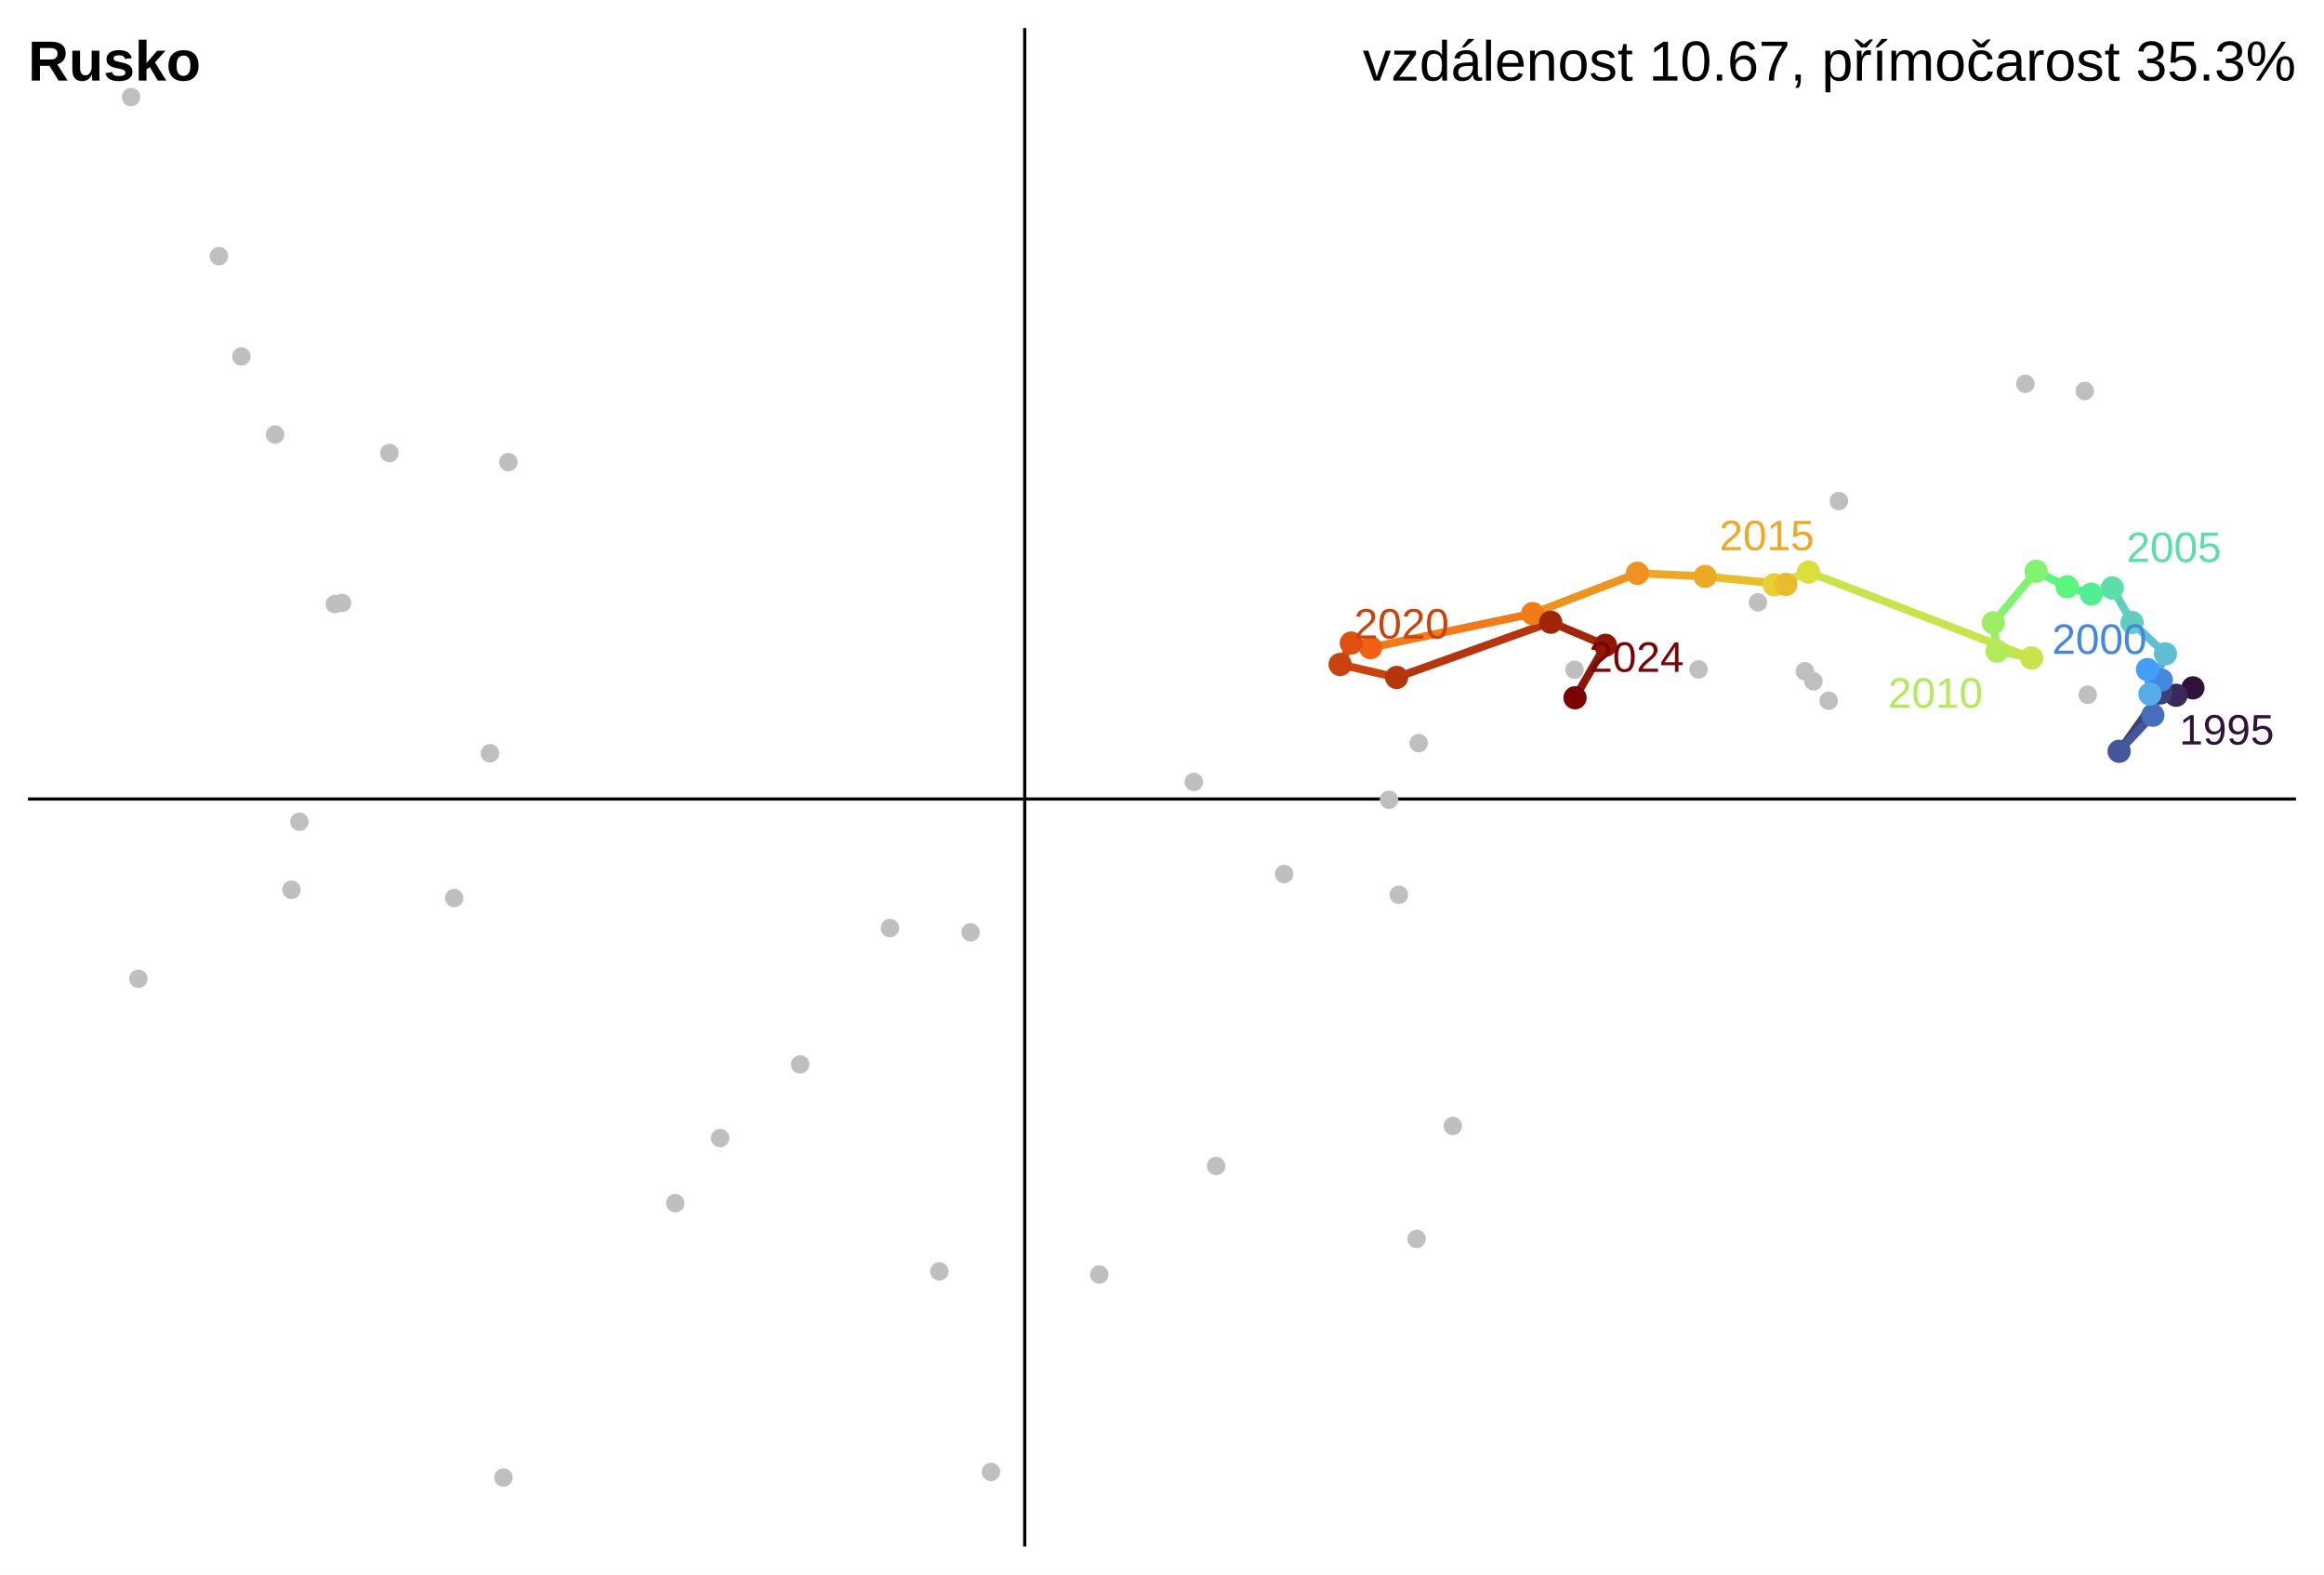
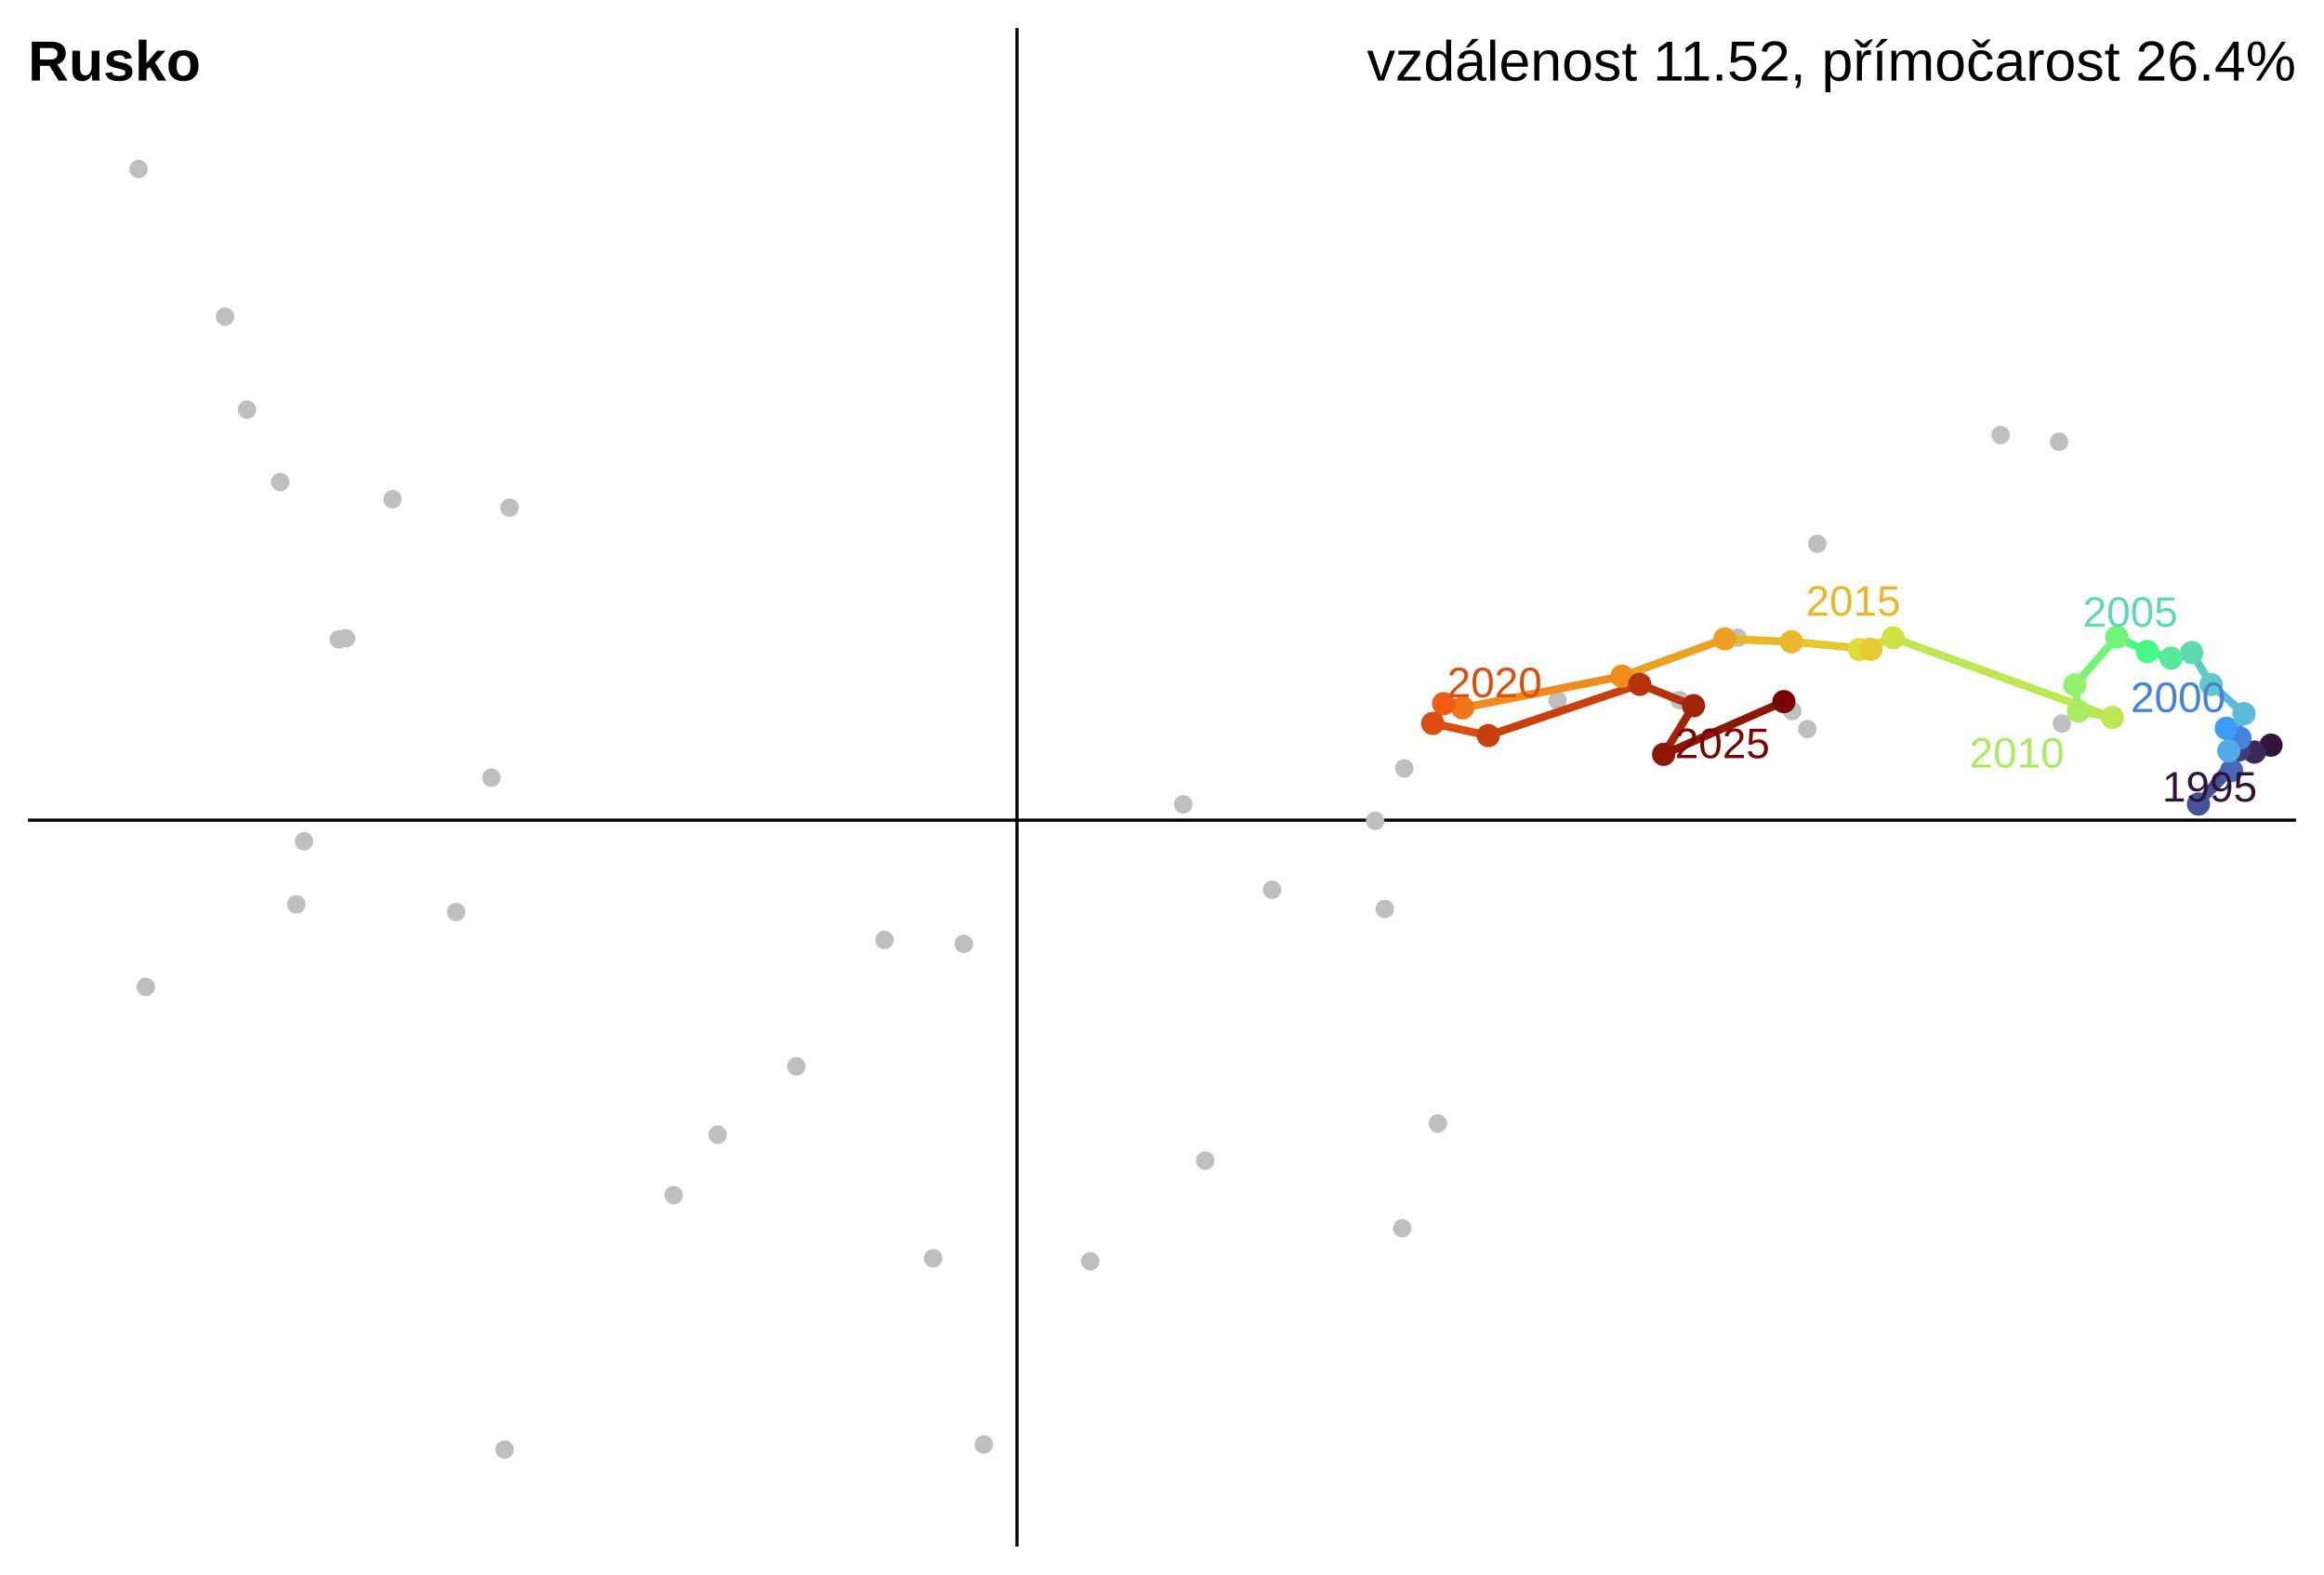
<svg xmlns="http://www.w3.org/2000/svg" width="620.00pt" height="420.00pt" viewBox="0 0 620.00 420.00">
  <g class="svglite">
    <defs>
      <style type="text/css">
    .svglite line, .svglite polyline, .svglite polygon, .svglite path, .svglite rect, .svglite circle {
      fill: none;
      stroke: #000000;
      stroke-linecap: round;
      stroke-linejoin: round;
      stroke-miterlimit: 10.00;
    }
    .svglite text {
      white-space: pre;
    }
    .svglite g.glyphgroup path {
      fill: inherit;
      stroke: none;
    }
  </style>
    </defs>
    <rect width="100%" height="100%" style="stroke: none; fill: #FFFFFF;" />
    <defs>
      <clipPath id="cpMC4wMHw2MjAuMDB8MC4wMHw0MjAuMDA=">
        <rect x="0.00" y="0.00" width="620.00" height="420.00" />
      </clipPath>
    </defs>
    <g clip-path="url(#cpMC4wMHw2MjAuMDB8MC4wMHw0MjAuMDA=)">
      <rect x="0.00" y="0.00" width="620.00" height="420.00" style="stroke-width: 1.45; stroke: none; fill: #FFFFFF;" />
    </g>
    <defs>
      <clipPath id="cpNy40N3w2MTIuNTN8Ny40N3w0MTIuNTM=">
        <rect x="7.47" y="7.47" width="605.06" height="405.06" />
      </clipPath>
    </defs>
    <g clip-path="url(#cpNy40N3w2MTIuNTN8Ny40N3w0MTIuNTM=)">
-       <line x1="7.47" y1="213.12" x2="612.53" y2="213.12" style="stroke-width: 0.85; stroke-linecap: butt;" />
-       <line x1="273.38" y1="412.53" x2="273.38" y2="7.47" style="stroke-width: 0.85; stroke-linecap: butt;" />
-       <circle cx="490.58" cy="133.65" r="1.98" style="stroke-width: 0.97; stroke: #BFBFBF; fill: #BFBFBF;" />
-       <circle cx="213.46" cy="283.92" r="1.98" style="stroke-width: 0.97; stroke: #BFBFBF; fill: #BFBFBF;" />
-       <circle cx="469.00" cy="160.66" r="1.98" style="stroke-width: 0.97; stroke: #BFBFBF; fill: #BFBFBF;" />
-       <circle cx="77.76" cy="237.34" r="1.98" style="stroke-width: 0.97; stroke: #BFBFBF; fill: #BFBFBF;" />
-       <circle cx="556.97" cy="185.32" r="1.98" style="stroke-width: 0.97; stroke: #BFBFBF; fill: #BFBFBF;" />
-       <circle cx="378.49" cy="198.22" r="1.98" style="stroke-width: 0.97; stroke: #BFBFBF; fill: #BFBFBF;" />
-       <circle cx="89.32" cy="161.12" r="1.98" style="stroke-width: 0.97; stroke: #BFBFBF; fill: #BFBFBF;" />
-       <circle cx="370.57" cy="213.33" r="1.98" style="stroke-width: 0.97; stroke: #BFBFBF; fill: #BFBFBF;" />
-       <circle cx="264.37" cy="392.63" r="1.98" style="stroke-width: 0.97; stroke: #BFBFBF; fill: #BFBFBF;" />
-       <circle cx="73.39" cy="115.92" r="1.98" style="stroke-width: 0.97; stroke: #BFBFBF; fill: #BFBFBF;" />
-       <circle cx="237.42" cy="247.55" r="1.98" style="stroke-width: 0.97; stroke: #BFBFBF; fill: #BFBFBF;" />
-       <circle cx="91.26" cy="160.82" r="1.98" style="stroke-width: 0.97; stroke: #BFBFBF; fill: #BFBFBF;" />
-       <circle cx="180.17" cy="320.93" r="1.98" style="stroke-width: 0.97; stroke: #BFBFBF; fill: #BFBFBF;" />
-       <circle cx="540.33" cy="102.38" r="1.98" style="stroke-width: 0.97; stroke: #BFBFBF; fill: #BFBFBF;" />
-       <circle cx="134.31" cy="394.12" r="1.98" style="stroke-width: 0.97; stroke: #BFBFBF; fill: #BFBFBF;" />
-       <circle cx="324.44" cy="311.01" r="1.98" style="stroke-width: 0.97; stroke: #BFBFBF; fill: #BFBFBF;" />
-       <circle cx="373.18" cy="238.66" r="1.98" style="stroke-width: 0.97; stroke: #BFBFBF; fill: #BFBFBF;" />
-       <circle cx="34.97" cy="25.88" r="1.98" style="stroke-width: 0.97; stroke: #BFBFBF; fill: #BFBFBF;" />
-       <circle cx="135.64" cy="123.27" r="1.98" style="stroke-width: 0.97; stroke: #BFBFBF; fill: #BFBFBF;" />
-       <circle cx="250.60" cy="339.12" r="1.98" style="stroke-width: 0.97; stroke: #BFBFBF; fill: #BFBFBF;" />
-       <circle cx="342.59" cy="233.13" r="1.98" style="stroke-width: 0.97; stroke: #BFBFBF; fill: #BFBFBF;" />
-       <circle cx="318.49" cy="208.57" r="1.98" style="stroke-width: 0.97; stroke: #BFBFBF; fill: #BFBFBF;" />
-       <circle cx="556.18" cy="104.30" r="1.98" style="stroke-width: 0.97; stroke: #BFBFBF; fill: #BFBFBF;" />
-       <circle cx="420.07" cy="178.65" r="1.98" style="stroke-width: 0.97; stroke: #BFBFBF; fill: #BFBFBF;" />
-       <circle cx="36.92" cy="261.08" r="1.98" style="stroke-width: 0.97; stroke: #BFBFBF; fill: #BFBFBF;" />
-       <circle cx="103.89" cy="120.84" r="1.98" style="stroke-width: 0.97; stroke: #BFBFBF; fill: #BFBFBF;" />
-       <circle cx="58.41" cy="68.32" r="1.98" style="stroke-width: 0.97; stroke: #BFBFBF; fill: #BFBFBF;" />
-       <circle cx="387.58" cy="300.33" r="1.98" style="stroke-width: 0.97; stroke: #BFBFBF; fill: #BFBFBF;" />
-       <circle cx="258.94" cy="248.69" r="1.98" style="stroke-width: 0.97; stroke: #BFBFBF; fill: #BFBFBF;" />
-       <circle cx="453.14" cy="178.57" r="1.98" style="stroke-width: 0.97; stroke: #BFBFBF; fill: #BFBFBF;" />
-       <circle cx="481.51" cy="179.03" r="1.98" style="stroke-width: 0.97; stroke: #BFBFBF; fill: #BFBFBF;" />
-       <circle cx="483.79" cy="181.73" r="1.98" style="stroke-width: 0.97; stroke: #BFBFBF; fill: #BFBFBF;" />
-       <circle cx="377.92" cy="330.46" r="1.98" style="stroke-width: 0.97; stroke: #BFBFBF; fill: #BFBFBF;" />
-       <circle cx="293.26" cy="339.97" r="1.98" style="stroke-width: 0.97; stroke: #BFBFBF; fill: #BFBFBF;" />
-       <circle cx="192.11" cy="303.57" r="1.98" style="stroke-width: 0.97; stroke: #BFBFBF; fill: #BFBFBF;" />
-       <circle cx="64.39" cy="95.07" r="1.98" style="stroke-width: 0.97; stroke: #BFBFBF; fill: #BFBFBF;" />
-       <circle cx="79.87" cy="219.19" r="1.98" style="stroke-width: 0.97; stroke: #BFBFBF; fill: #BFBFBF;" />
-       <circle cx="487.85" cy="186.91" r="1.98" style="stroke-width: 0.97; stroke: #BFBFBF; fill: #BFBFBF;" />
-       <circle cx="121.16" cy="239.54" r="1.98" style="stroke-width: 0.97; stroke: #BFBFBF; fill: #BFBFBF;" />
-       <circle cx="130.72" cy="200.92" r="1.98" style="stroke-width: 0.97; stroke: #BFBFBF; fill: #BFBFBF;" />
-       <line x1="585.03" y1="183.48" x2="580.53" y2="185.45" style="stroke-width: 2.13; stroke: #30123B; stroke-linecap: butt;" />
-       <line x1="580.53" y1="185.45" x2="576.43" y2="184.82" style="stroke-width: 2.13; stroke: #3A2859; stroke-linecap: butt;" />
-       <line x1="576.43" y1="184.82" x2="565.34" y2="200.40" style="stroke-width: 2.13; stroke: #413F79; stroke-linecap: butt;" />
-       <line x1="565.34" y1="200.40" x2="574.34" y2="190.78" style="stroke-width: 2.13; stroke: #45569A; stroke-linecap: butt;" />
-       <line x1="574.34" y1="190.78" x2="576.60" y2="181.40" style="stroke-width: 2.13; stroke: #476EBD; stroke-linecap: butt;" />
-       <line x1="576.60" y1="181.40" x2="572.90" y2="178.60" style="stroke-width: 2.13; stroke: #4487E0; stroke-linecap: butt;" />
-       <line x1="572.90" y1="178.60" x2="573.57" y2="185.13" style="stroke-width: 2.13; stroke: #439EFA; stroke-linecap: butt;" />
-       <line x1="573.57" y1="185.13" x2="577.70" y2="174.41" style="stroke-width: 2.13; stroke: #55AEE7; stroke-linecap: butt;" />
-       <line x1="577.70" y1="174.41" x2="568.78" y2="166.05" style="stroke-width: 2.13; stroke: #5EBED3; stroke-linecap: butt;" />
-       <line x1="568.78" y1="166.05" x2="563.52" y2="156.84" style="stroke-width: 2.13; stroke: #60CEBE; stroke-linecap: butt;" />
-       <line x1="563.52" y1="156.84" x2="557.92" y2="158.46" style="stroke-width: 2.13; stroke: #5CDEA9; stroke-linecap: butt;" />
-       <line x1="557.92" y1="158.46" x2="551.47" y2="156.52" style="stroke-width: 2.13; stroke: #51EE93; stroke-linecap: butt;" />
-       <line x1="551.47" y1="156.52" x2="543.19" y2="152.38" style="stroke-width: 2.13; stroke: #5CF67F; stroke-linecap: butt;" />
-       <line x1="543.19" y1="152.38" x2="531.79" y2="166.12" style="stroke-width: 2.13; stroke: #82F273; stroke-linecap: butt;" />
-       <line x1="531.79" y1="166.12" x2="532.78" y2="173.67" style="stroke-width: 2.13; stroke: #9DEE67; stroke-linecap: butt;" />
-       <line x1="532.78" y1="173.67" x2="541.99" y2="175.50" style="stroke-width: 2.13; stroke: #B4E95A; stroke-linecap: butt;" />
-       <line x1="541.99" y1="175.50" x2="482.47" y2="152.61" style="stroke-width: 2.13; stroke: #C8E44D; stroke-linecap: butt;" />
-       <line x1="482.47" y1="152.61" x2="473.34" y2="155.99" style="stroke-width: 2.13; stroke: #DADF3E; stroke-linecap: butt;" />
-       <line x1="473.34" y1="155.99" x2="476.44" y2="155.89" style="stroke-width: 2.13; stroke: #E5D133; stroke-linecap: butt;" />
-       <line x1="476.44" y1="155.89" x2="454.88" y2="153.75" style="stroke-width: 2.13; stroke: #E9BC2C; stroke-linecap: butt;" />
-       <line x1="454.88" y1="153.75" x2="436.83" y2="152.92" style="stroke-width: 2.13; stroke: #EDA825; stroke-linecap: butt;" />
-       <line x1="436.83" y1="152.92" x2="408.88" y2="163.66" style="stroke-width: 2.13; stroke: #EF921E; stroke-linecap: butt;" />
-       <line x1="408.88" y1="163.66" x2="365.63" y2="172.75" style="stroke-width: 2.13; stroke: #F07B18; stroke-linecap: butt;" />
-       <line x1="365.63" y1="172.75" x2="360.50" y2="171.52" style="stroke-width: 2.13; stroke: #F06113; stroke-linecap: butt;" />
-       <line x1="360.50" y1="171.52" x2="357.52" y2="177.23" style="stroke-width: 2.13; stroke: #DF5010; stroke-linecap: butt;" />
-       <line x1="357.52" y1="177.23" x2="372.60" y2="180.70" style="stroke-width: 2.13; stroke: #CA420E; stroke-linecap: butt;" />
-       <line x1="372.60" y1="180.70" x2="413.70" y2="165.97" style="stroke-width: 2.13; stroke: #B5350C; stroke-linecap: butt;" />
-       <line x1="413.70" y1="165.97" x2="428.31" y2="172.12" style="stroke-width: 2.13; stroke: #A12609; stroke-linecap: butt;" />
-       <line x1="428.31" y1="172.12" x2="420.19" y2="186.12" style="stroke-width: 2.13; stroke: #8D1707; stroke-linecap: butt;" />
-       <circle cx="585.03" cy="183.48" r="2.62" style="stroke-width: 0.97; stroke: #30123B; fill: #30123B;" />
-       <circle cx="580.53" cy="185.45" r="2.62" style="stroke-width: 0.97; stroke: #3A2859; fill: #3A2859;" />
-       <circle cx="576.43" cy="184.82" r="2.62" style="stroke-width: 0.97; stroke: #413F79; fill: #413F79;" />
-       <circle cx="565.34" cy="200.40" r="2.62" style="stroke-width: 0.97; stroke: #45569A; fill: #45569A;" />
-       <circle cx="574.34" cy="190.78" r="2.62" style="stroke-width: 0.97; stroke: #476EBD; fill: #476EBD;" />
-       <circle cx="576.60" cy="181.40" r="2.62" style="stroke-width: 0.97; stroke: #4487E0; fill: #4487E0;" />
-       <circle cx="572.90" cy="178.60" r="2.62" style="stroke-width: 0.97; stroke: #439EFA; fill: #439EFA;" />
-       <circle cx="573.57" cy="185.13" r="2.62" style="stroke-width: 0.97; stroke: #55AEE7; fill: #55AEE7;" />
-       <circle cx="577.70" cy="174.41" r="2.62" style="stroke-width: 0.97; stroke: #5EBED3; fill: #5EBED3;" />
-       <circle cx="568.78" cy="166.05" r="2.62" style="stroke-width: 0.97; stroke: #60CEBE; fill: #60CEBE;" />
-       <circle cx="563.52" cy="156.84" r="2.62" style="stroke-width: 0.97; stroke: #5CDEA9; fill: #5CDEA9;" />
-       <circle cx="557.92" cy="158.46" r="2.62" style="stroke-width: 0.97; stroke: #51EE93; fill: #51EE93;" />
-       <circle cx="551.47" cy="156.52" r="2.62" style="stroke-width: 0.97; stroke: #5CF67F; fill: #5CF67F;" />
-       <circle cx="543.19" cy="152.38" r="2.62" style="stroke-width: 0.97; stroke: #82F273; fill: #82F273;" />
-       <circle cx="531.79" cy="166.12" r="2.62" style="stroke-width: 0.97; stroke: #9DEE67; fill: #9DEE67;" />
-       <circle cx="532.78" cy="173.67" r="2.62" style="stroke-width: 0.97; stroke: #B4E95A; fill: #B4E95A;" />
-       <circle cx="541.99" cy="175.50" r="2.62" style="stroke-width: 0.97; stroke: #C8E44D; fill: #C8E44D;" />
-       <circle cx="482.47" cy="152.61" r="2.62" style="stroke-width: 0.97; stroke: #DADF3E; fill: #DADF3E;" />
-       <circle cx="473.34" cy="155.99" r="2.62" style="stroke-width: 0.97; stroke: #E5D133; fill: #E5D133;" />
-       <circle cx="476.44" cy="155.89" r="2.62" style="stroke-width: 0.97; stroke: #E9BC2C; fill: #E9BC2C;" />
-       <circle cx="454.88" cy="153.75" r="2.62" style="stroke-width: 0.97; stroke: #EDA825; fill: #EDA825;" />
-       <circle cx="436.83" cy="152.92" r="2.62" style="stroke-width: 0.97; stroke: #EF921E; fill: #EF921E;" />
-       <circle cx="408.88" cy="163.66" r="2.62" style="stroke-width: 0.97; stroke: #F07B18; fill: #F07B18;" />
-       <circle cx="365.63" cy="172.75" r="2.62" style="stroke-width: 0.97; stroke: #F06113; fill: #F06113;" />
-       <circle cx="360.50" cy="171.52" r="2.62" style="stroke-width: 0.97; stroke: #DF5010; fill: #DF5010;" />
-       <circle cx="357.52" cy="177.23" r="2.62" style="stroke-width: 0.97; stroke: #CA420E; fill: #CA420E;" />
-       <circle cx="372.60" cy="180.70" r="2.62" style="stroke-width: 0.97; stroke: #B5350C; fill: #B5350C;" />
-       <circle cx="413.70" cy="165.97" r="2.62" style="stroke-width: 0.97; stroke: #A12609; fill: #A12609;" />
-       <circle cx="428.31" cy="172.12" r="2.62" style="stroke-width: 0.97; stroke: #8D1707; fill: #8D1707;" />
-       <circle cx="420.19" cy="186.12" r="2.62" style="stroke-width: 0.97; stroke: #7A0403; fill: #7A0403;" />
-       <text x="594.05" y="198.59" text-anchor="middle" style="font-size: 11.38px;fill: #30123B; font-family: &quot;Arial&quot;;" textLength="25.31px" lengthAdjust="spacingAndGlyphs">1995</text>
-       <text x="560.09" y="174.42" text-anchor="middle" style="font-size: 11.38px;fill: #4487E0; font-family: &quot;Arial&quot;;" textLength="25.31px" lengthAdjust="spacingAndGlyphs">2000</text>
-       <text x="579.96" y="149.91" text-anchor="middle" style="font-size: 11.38px;fill: #5CDEA9; font-family: &quot;Arial&quot;;" textLength="25.31px" lengthAdjust="spacingAndGlyphs">2005</text>
-       <text x="516.35" y="188.78" text-anchor="middle" style="font-size: 11.38px;fill: #B4E95A; font-family: &quot;Arial&quot;;" textLength="25.31px" lengthAdjust="spacingAndGlyphs">2010</text>
-       <text x="471.34" y="146.77" text-anchor="middle" style="font-size: 11.38px;fill: #EDA825; font-family: &quot;Arial&quot;;" textLength="25.31px" lengthAdjust="spacingAndGlyphs">2015</text>
-       <text x="373.92" y="170.32" text-anchor="middle" style="font-size: 11.38px;fill: #CA420E; font-family: &quot;Arial&quot;;" textLength="25.31px" lengthAdjust="spacingAndGlyphs">2020</text>
-       <text x="436.57" y="179.20" text-anchor="middle" style="font-size: 11.38px;fill: #7A0403; font-family: &quot;Arial&quot;;" textLength="25.31px" lengthAdjust="spacingAndGlyphs">2024</text>
+       <line x1="7.47" y1="218.77" x2="612.53" y2="218.77" style="stroke-width: 0.85; stroke-linecap: butt;" />
+       <line x1="271.32" y1="412.53" x2="271.32" y2="7.47" style="stroke-width: 0.85; stroke-linecap: butt;" />
+       <circle cx="484.83" cy="145.05" r="1.98" style="stroke-width: 0.97; stroke: #BFBFBF; fill: #BFBFBF;" />
+       <circle cx="212.43" cy="284.44" r="1.98" style="stroke-width: 0.97; stroke: #BFBFBF; fill: #BFBFBF;" />
+       <circle cx="463.61" cy="170.11" r="1.98" style="stroke-width: 0.97; stroke: #BFBFBF; fill: #BFBFBF;" />
+       <circle cx="79.04" cy="241.23" r="1.98" style="stroke-width: 0.97; stroke: #BFBFBF; fill: #BFBFBF;" />
+       <circle cx="550.09" cy="192.98" r="1.98" style="stroke-width: 0.97; stroke: #BFBFBF; fill: #BFBFBF;" />
+       <circle cx="374.65" cy="204.95" r="1.98" style="stroke-width: 0.97; stroke: #BFBFBF; fill: #BFBFBF;" />
+       <circle cx="90.40" cy="170.54" r="1.98" style="stroke-width: 0.97; stroke: #BFBFBF; fill: #BFBFBF;" />
+       <circle cx="366.86" cy="218.96" r="1.98" style="stroke-width: 0.97; stroke: #BFBFBF; fill: #BFBFBF;" />
+       <circle cx="262.47" cy="385.29" r="1.98" style="stroke-width: 0.97; stroke: #BFBFBF; fill: #BFBFBF;" />
+       <circle cx="74.75" cy="128.60" r="1.98" style="stroke-width: 0.97; stroke: #BFBFBF; fill: #BFBFBF;" />
+       <circle cx="235.98" cy="250.71" r="1.98" style="stroke-width: 0.97; stroke: #BFBFBF; fill: #BFBFBF;" />
+       <circle cx="92.31" cy="170.26" r="1.98" style="stroke-width: 0.97; stroke: #BFBFBF; fill: #BFBFBF;" />
+       <circle cx="179.71" cy="318.78" r="1.98" style="stroke-width: 0.97; stroke: #BFBFBF; fill: #BFBFBF;" />
+       <circle cx="533.73" cy="116.04" r="1.98" style="stroke-width: 0.97; stroke: #BFBFBF; fill: #BFBFBF;" />
+       <circle cx="134.63" cy="386.67" r="1.98" style="stroke-width: 0.97; stroke: #BFBFBF; fill: #BFBFBF;" />
+       <circle cx="321.52" cy="309.58" r="1.98" style="stroke-width: 0.97; stroke: #BFBFBF; fill: #BFBFBF;" />
+       <circle cx="369.43" cy="242.46" r="1.98" style="stroke-width: 0.97; stroke: #BFBFBF; fill: #BFBFBF;" />
+       <circle cx="36.98" cy="45.08" r="1.98" style="stroke-width: 0.97; stroke: #BFBFBF; fill: #BFBFBF;" />
+       <circle cx="135.93" cy="135.42" r="1.98" style="stroke-width: 0.97; stroke: #BFBFBF; fill: #BFBFBF;" />
+       <circle cx="248.94" cy="335.65" r="1.98" style="stroke-width: 0.97; stroke: #BFBFBF; fill: #BFBFBF;" />
+       <circle cx="339.36" cy="237.33" r="1.98" style="stroke-width: 0.97; stroke: #BFBFBF; fill: #BFBFBF;" />
+       <circle cx="315.67" cy="214.55" r="1.98" style="stroke-width: 0.97; stroke: #BFBFBF; fill: #BFBFBF;" />
+       <circle cx="549.32" cy="117.82" r="1.98" style="stroke-width: 0.97; stroke: #BFBFBF; fill: #BFBFBF;" />
+       <circle cx="415.52" cy="186.80" r="1.98" style="stroke-width: 0.97; stroke: #BFBFBF; fill: #BFBFBF;" />
+       <circle cx="38.89" cy="263.26" r="1.98" style="stroke-width: 0.97; stroke: #BFBFBF; fill: #BFBFBF;" />
+       <circle cx="104.72" cy="133.16" r="1.98" style="stroke-width: 0.97; stroke: #BFBFBF; fill: #BFBFBF;" />
+       <circle cx="60.02" cy="84.45" r="1.98" style="stroke-width: 0.97; stroke: #BFBFBF; fill: #BFBFBF;" />
+       <circle cx="383.59" cy="299.67" r="1.98" style="stroke-width: 0.97; stroke: #BFBFBF; fill: #BFBFBF;" />
+       <circle cx="257.13" cy="251.77" r="1.98" style="stroke-width: 0.97; stroke: #BFBFBF; fill: #BFBFBF;" />
+       <circle cx="448.03" cy="186.72" r="1.98" style="stroke-width: 0.97; stroke: #BFBFBF; fill: #BFBFBF;" />
+       <circle cx="475.91" cy="187.15" r="1.98" style="stroke-width: 0.97; stroke: #BFBFBF; fill: #BFBFBF;" />
+       <circle cx="478.16" cy="189.65" r="1.98" style="stroke-width: 0.97; stroke: #BFBFBF; fill: #BFBFBF;" />
+       <circle cx="374.09" cy="327.62" r="1.98" style="stroke-width: 0.97; stroke: #BFBFBF; fill: #BFBFBF;" />
+       <circle cx="290.87" cy="336.43" r="1.98" style="stroke-width: 0.97; stroke: #BFBFBF; fill: #BFBFBF;" />
+       <circle cx="191.45" cy="302.67" r="1.98" style="stroke-width: 0.97; stroke: #BFBFBF; fill: #BFBFBF;" />
+       <circle cx="65.90" cy="109.26" r="1.98" style="stroke-width: 0.97; stroke: #BFBFBF; fill: #BFBFBF;" />
+       <circle cx="81.12" cy="224.40" r="1.98" style="stroke-width: 0.97; stroke: #BFBFBF; fill: #BFBFBF;" />
+       <circle cx="482.15" cy="194.45" r="1.98" style="stroke-width: 0.97; stroke: #BFBFBF; fill: #BFBFBF;" />
+       <circle cx="121.70" cy="243.28" r="1.98" style="stroke-width: 0.97; stroke: #BFBFBF; fill: #BFBFBF;" />
+       <circle cx="131.10" cy="207.45" r="1.98" style="stroke-width: 0.97; stroke: #BFBFBF; fill: #BFBFBF;" />
+       <line x1="605.86" y1="198.77" x2="601.43" y2="200.60" style="stroke-width: 2.13; stroke: #30123B; stroke-linecap: butt;" />
+       <line x1="601.43" y1="200.60" x2="597.41" y2="200.01" style="stroke-width: 2.13; stroke: #392858; stroke-linecap: butt;" />
+       <line x1="597.41" y1="200.01" x2="586.51" y2="214.47" style="stroke-width: 2.13; stroke: #413D76; stroke-linecap: butt;" />
+       <line x1="586.51" y1="214.47" x2="595.36" y2="205.54" style="stroke-width: 2.13; stroke: #455496; stroke-linecap: butt;" />
+       <line x1="595.36" y1="205.54" x2="597.57" y2="196.84" style="stroke-width: 2.13; stroke: #476BB8; stroke-linecap: butt;" />
+       <line x1="597.57" y1="196.84" x2="593.94" y2="194.25" style="stroke-width: 2.13; stroke: #4582DA; stroke-linecap: butt;" />
+       <line x1="593.94" y1="194.25" x2="594.60" y2="200.30" style="stroke-width: 2.13; stroke: #3E9BFE; stroke-linecap: butt;" />
+       <line x1="594.60" y1="200.30" x2="598.66" y2="190.36" style="stroke-width: 2.13; stroke: #52AAEB; stroke-linecap: butt;" />
+       <line x1="598.66" y1="190.36" x2="589.89" y2="182.60" style="stroke-width: 2.13; stroke: #5CBAD8; stroke-linecap: butt;" />
+       <line x1="589.89" y1="182.60" x2="584.72" y2="174.06" style="stroke-width: 2.13; stroke: #60C9C5; stroke-linecap: butt;" />
+       <line x1="584.72" y1="174.06" x2="579.21" y2="175.56" style="stroke-width: 2.13; stroke: #5ED9B0; stroke-linecap: butt;" />
+       <line x1="579.21" y1="175.56" x2="572.87" y2="173.77" style="stroke-width: 2.13; stroke: #56E89B; stroke-linecap: butt;" />
+       <line x1="572.87" y1="173.77" x2="564.74" y2="169.93" style="stroke-width: 2.13; stroke: #46F884; stroke-linecap: butt;" />
+       <line x1="564.74" y1="169.93" x2="553.52" y2="182.67" style="stroke-width: 2.13; stroke: #73F479; stroke-linecap: butt;" />
+       <line x1="553.52" y1="182.67" x2="554.50" y2="189.67" style="stroke-width: 2.13; stroke: #91F06D; stroke-linecap: butt;" />
+       <line x1="554.50" y1="189.67" x2="563.55" y2="191.37" style="stroke-width: 2.13; stroke: #A9EC61; stroke-linecap: butt;" />
+       <line x1="563.55" y1="191.37" x2="505.05" y2="170.13" style="stroke-width: 2.13; stroke: #BEE754; stroke-linecap: butt;" />
+       <line x1="505.05" y1="170.13" x2="496.07" y2="173.27" style="stroke-width: 2.13; stroke: #D0E246; stroke-linecap: butt;" />
+       <line x1="496.07" y1="173.27" x2="499.12" y2="173.18" style="stroke-width: 2.13; stroke: #E1DD37; stroke-linecap: butt;" />
+       <line x1="499.12" y1="173.18" x2="477.92" y2="171.19" style="stroke-width: 2.13; stroke: #E6C930; stroke-linecap: butt;" />
+       <line x1="477.92" y1="171.19" x2="460.18" y2="170.42" style="stroke-width: 2.13; stroke: #EBB629; stroke-linecap: butt;" />
+       <line x1="460.18" y1="170.42" x2="432.71" y2="180.38" style="stroke-width: 2.13; stroke: #EDA123; stroke-linecap: butt;" />
+       <line x1="432.71" y1="180.38" x2="390.20" y2="188.82" style="stroke-width: 2.13; stroke: #EF8C1D; stroke-linecap: butt;" />
+       <line x1="390.20" y1="188.82" x2="385.15" y2="187.68" style="stroke-width: 2.13; stroke: #F07517; stroke-linecap: butt;" />
+       <line x1="385.15" y1="187.68" x2="382.23" y2="192.97" style="stroke-width: 2.13; stroke: #F05B12; stroke-linecap: butt;" />
+       <line x1="382.23" y1="192.97" x2="397.05" y2="196.20" style="stroke-width: 2.13; stroke: #DB4E10; stroke-linecap: butt;" />
+       <line x1="397.05" y1="196.20" x2="437.45" y2="182.53" style="stroke-width: 2.13; stroke: #C7400E; stroke-linecap: butt;" />
+       <line x1="437.45" y1="182.53" x2="451.81" y2="188.24" style="stroke-width: 2.13; stroke: #B3330B; stroke-linecap: butt;" />
+       <line x1="451.81" y1="188.24" x2="443.82" y2="201.22" style="stroke-width: 2.13; stroke: #A02509; stroke-linecap: butt;" />
+       <line x1="443.82" y1="201.22" x2="475.91" y2="187.15" style="stroke-width: 2.13; stroke: #8D1707; stroke-linecap: butt;" />
+       <circle cx="605.86" cy="198.77" r="2.62" style="stroke-width: 0.97; stroke: #30123B; fill: #30123B;" />
+       <circle cx="601.43" cy="200.60" r="2.62" style="stroke-width: 0.97; stroke: #392858; fill: #392858;" />
+       <circle cx="597.41" cy="200.01" r="2.62" style="stroke-width: 0.97; stroke: #413D76; fill: #413D76;" />
+       <circle cx="586.51" cy="214.47" r="2.62" style="stroke-width: 0.97; stroke: #455496; fill: #455496;" />
+       <circle cx="595.36" cy="205.54" r="2.62" style="stroke-width: 0.97; stroke: #476BB8; fill: #476BB8;" />
+       <circle cx="597.57" cy="196.84" r="2.62" style="stroke-width: 0.97; stroke: #4582DA; fill: #4582DA;" />
+       <circle cx="593.94" cy="194.25" r="2.62" style="stroke-width: 0.97; stroke: #3E9BFE; fill: #3E9BFE;" />
+       <circle cx="594.60" cy="200.30" r="2.62" style="stroke-width: 0.97; stroke: #52AAEB; fill: #52AAEB;" />
+       <circle cx="598.66" cy="190.36" r="2.62" style="stroke-width: 0.97; stroke: #5CBAD8; fill: #5CBAD8;" />
+       <circle cx="589.89" cy="182.60" r="2.62" style="stroke-width: 0.97; stroke: #60C9C5; fill: #60C9C5;" />
+       <circle cx="584.72" cy="174.06" r="2.62" style="stroke-width: 0.97; stroke: #5ED9B0; fill: #5ED9B0;" />
+       <circle cx="579.21" cy="175.56" r="2.62" style="stroke-width: 0.97; stroke: #56E89B; fill: #56E89B;" />
+       <circle cx="572.87" cy="173.77" r="2.62" style="stroke-width: 0.97; stroke: #46F884; fill: #46F884;" />
+       <circle cx="564.74" cy="169.93" r="2.62" style="stroke-width: 0.97; stroke: #73F479; fill: #73F479;" />
+       <circle cx="553.52" cy="182.67" r="2.62" style="stroke-width: 0.97; stroke: #91F06D; fill: #91F06D;" />
+       <circle cx="554.50" cy="189.67" r="2.62" style="stroke-width: 0.97; stroke: #A9EC61; fill: #A9EC61;" />
+       <circle cx="563.55" cy="191.37" r="2.62" style="stroke-width: 0.97; stroke: #BEE754; fill: #BEE754;" />
+       <circle cx="505.05" cy="170.13" r="2.62" style="stroke-width: 0.97; stroke: #D0E246; fill: #D0E246;" />
+       <circle cx="496.07" cy="173.27" r="2.62" style="stroke-width: 0.97; stroke: #E1DD37; fill: #E1DD37;" />
+       <circle cx="499.12" cy="173.18" r="2.62" style="stroke-width: 0.97; stroke: #E6C930; fill: #E6C930;" />
+       <circle cx="477.92" cy="171.19" r="2.62" style="stroke-width: 0.97; stroke: #EBB629; fill: #EBB629;" />
+       <circle cx="460.18" cy="170.42" r="2.62" style="stroke-width: 0.97; stroke: #EDA123; fill: #EDA123;" />
+       <circle cx="432.71" cy="180.38" r="2.62" style="stroke-width: 0.97; stroke: #EF8C1D; fill: #EF8C1D;" />
+       <circle cx="390.20" cy="188.82" r="2.62" style="stroke-width: 0.97; stroke: #F07517; fill: #F07517;" />
+       <circle cx="385.15" cy="187.68" r="2.62" style="stroke-width: 0.97; stroke: #F05B12; fill: #F05B12;" />
+       <circle cx="382.23" cy="192.97" r="2.62" style="stroke-width: 0.97; stroke: #DB4E10; fill: #DB4E10;" />
+       <circle cx="397.05" cy="196.20" r="2.62" style="stroke-width: 0.97; stroke: #C7400E; fill: #C7400E;" />
+       <circle cx="437.45" cy="182.53" r="2.62" style="stroke-width: 0.97; stroke: #B3330B; fill: #B3330B;" />
+       <circle cx="451.81" cy="188.24" r="2.62" style="stroke-width: 0.97; stroke: #A02509; fill: #A02509;" />
+       <circle cx="443.82" cy="201.22" r="2.62" style="stroke-width: 0.97; stroke: #8D1707; fill: #8D1707;" />
+       <circle cx="475.91" cy="187.15" r="2.62" style="stroke-width: 0.97; stroke: #7A0403; fill: #7A0403;" />
+       <text x="589.51" y="213.81" text-anchor="middle" style="font-size: 11.38px;fill: #30123B; font-family: &quot;Arial&quot;;" textLength="25.31px" lengthAdjust="spacingAndGlyphs">1995</text>
+       <text x="581.09" y="189.93" text-anchor="middle" style="font-size: 11.38px;fill: #4582DA; font-family: &quot;Arial&quot;;" textLength="25.31px" lengthAdjust="spacingAndGlyphs">2000</text>
+       <text x="568.35" y="167.17" text-anchor="middle" style="font-size: 11.38px;fill: #5ED9B0; font-family: &quot;Arial&quot;;" textLength="25.31px" lengthAdjust="spacingAndGlyphs">2005</text>
+       <text x="538.07" y="204.75" text-anchor="middle" style="font-size: 11.38px;fill: #A9EC61; font-family: &quot;Arial&quot;;" textLength="25.31px" lengthAdjust="spacingAndGlyphs">2010</text>
+       <text x="494.41" y="164.22" text-anchor="middle" style="font-size: 11.38px;fill: #EBB629; font-family: &quot;Arial&quot;;" textLength="25.31px" lengthAdjust="spacingAndGlyphs">2015</text>
+       <text x="398.72" y="185.99" text-anchor="middle" style="font-size: 11.38px;fill: #DB4E10; font-family: &quot;Arial&quot;;" textLength="25.31px" lengthAdjust="spacingAndGlyphs">2020</text>
+       <text x="459.49" y="202.22" text-anchor="middle" style="font-size: 11.38px;fill: #7A0403; font-family: &quot;Arial&quot;;" textLength="25.31px" lengthAdjust="spacingAndGlyphs">2025</text>
      <text x="7.47" y="21.50" style="font-size: 15.08px; font-weight: bold; font-family: &quot;Arial&quot;;" textLength="46.08px" lengthAdjust="spacingAndGlyphs">Rusko</text>
-       <text x="612.53" y="21.50" text-anchor="end" style="font-size: 15.08px; font-family: &quot;Arial&quot;;" textLength="249.02px" lengthAdjust="spacingAndGlyphs">vzdálenost 10.67, přímočarost 35.3%</text>
+       <text x="612.53" y="21.50" text-anchor="end" style="font-size: 15.08px; font-family: &quot;Arial&quot;;" textLength="247.89px" lengthAdjust="spacingAndGlyphs">vzdálenost 11.52, přímočarost 26.4%</text>
    </g>
    <g clip-path="url(#cpMC4wMHw2MjAuMDB8MC4wMHw0MjAuMDA=)">
</g>
  </g>
</svg>
